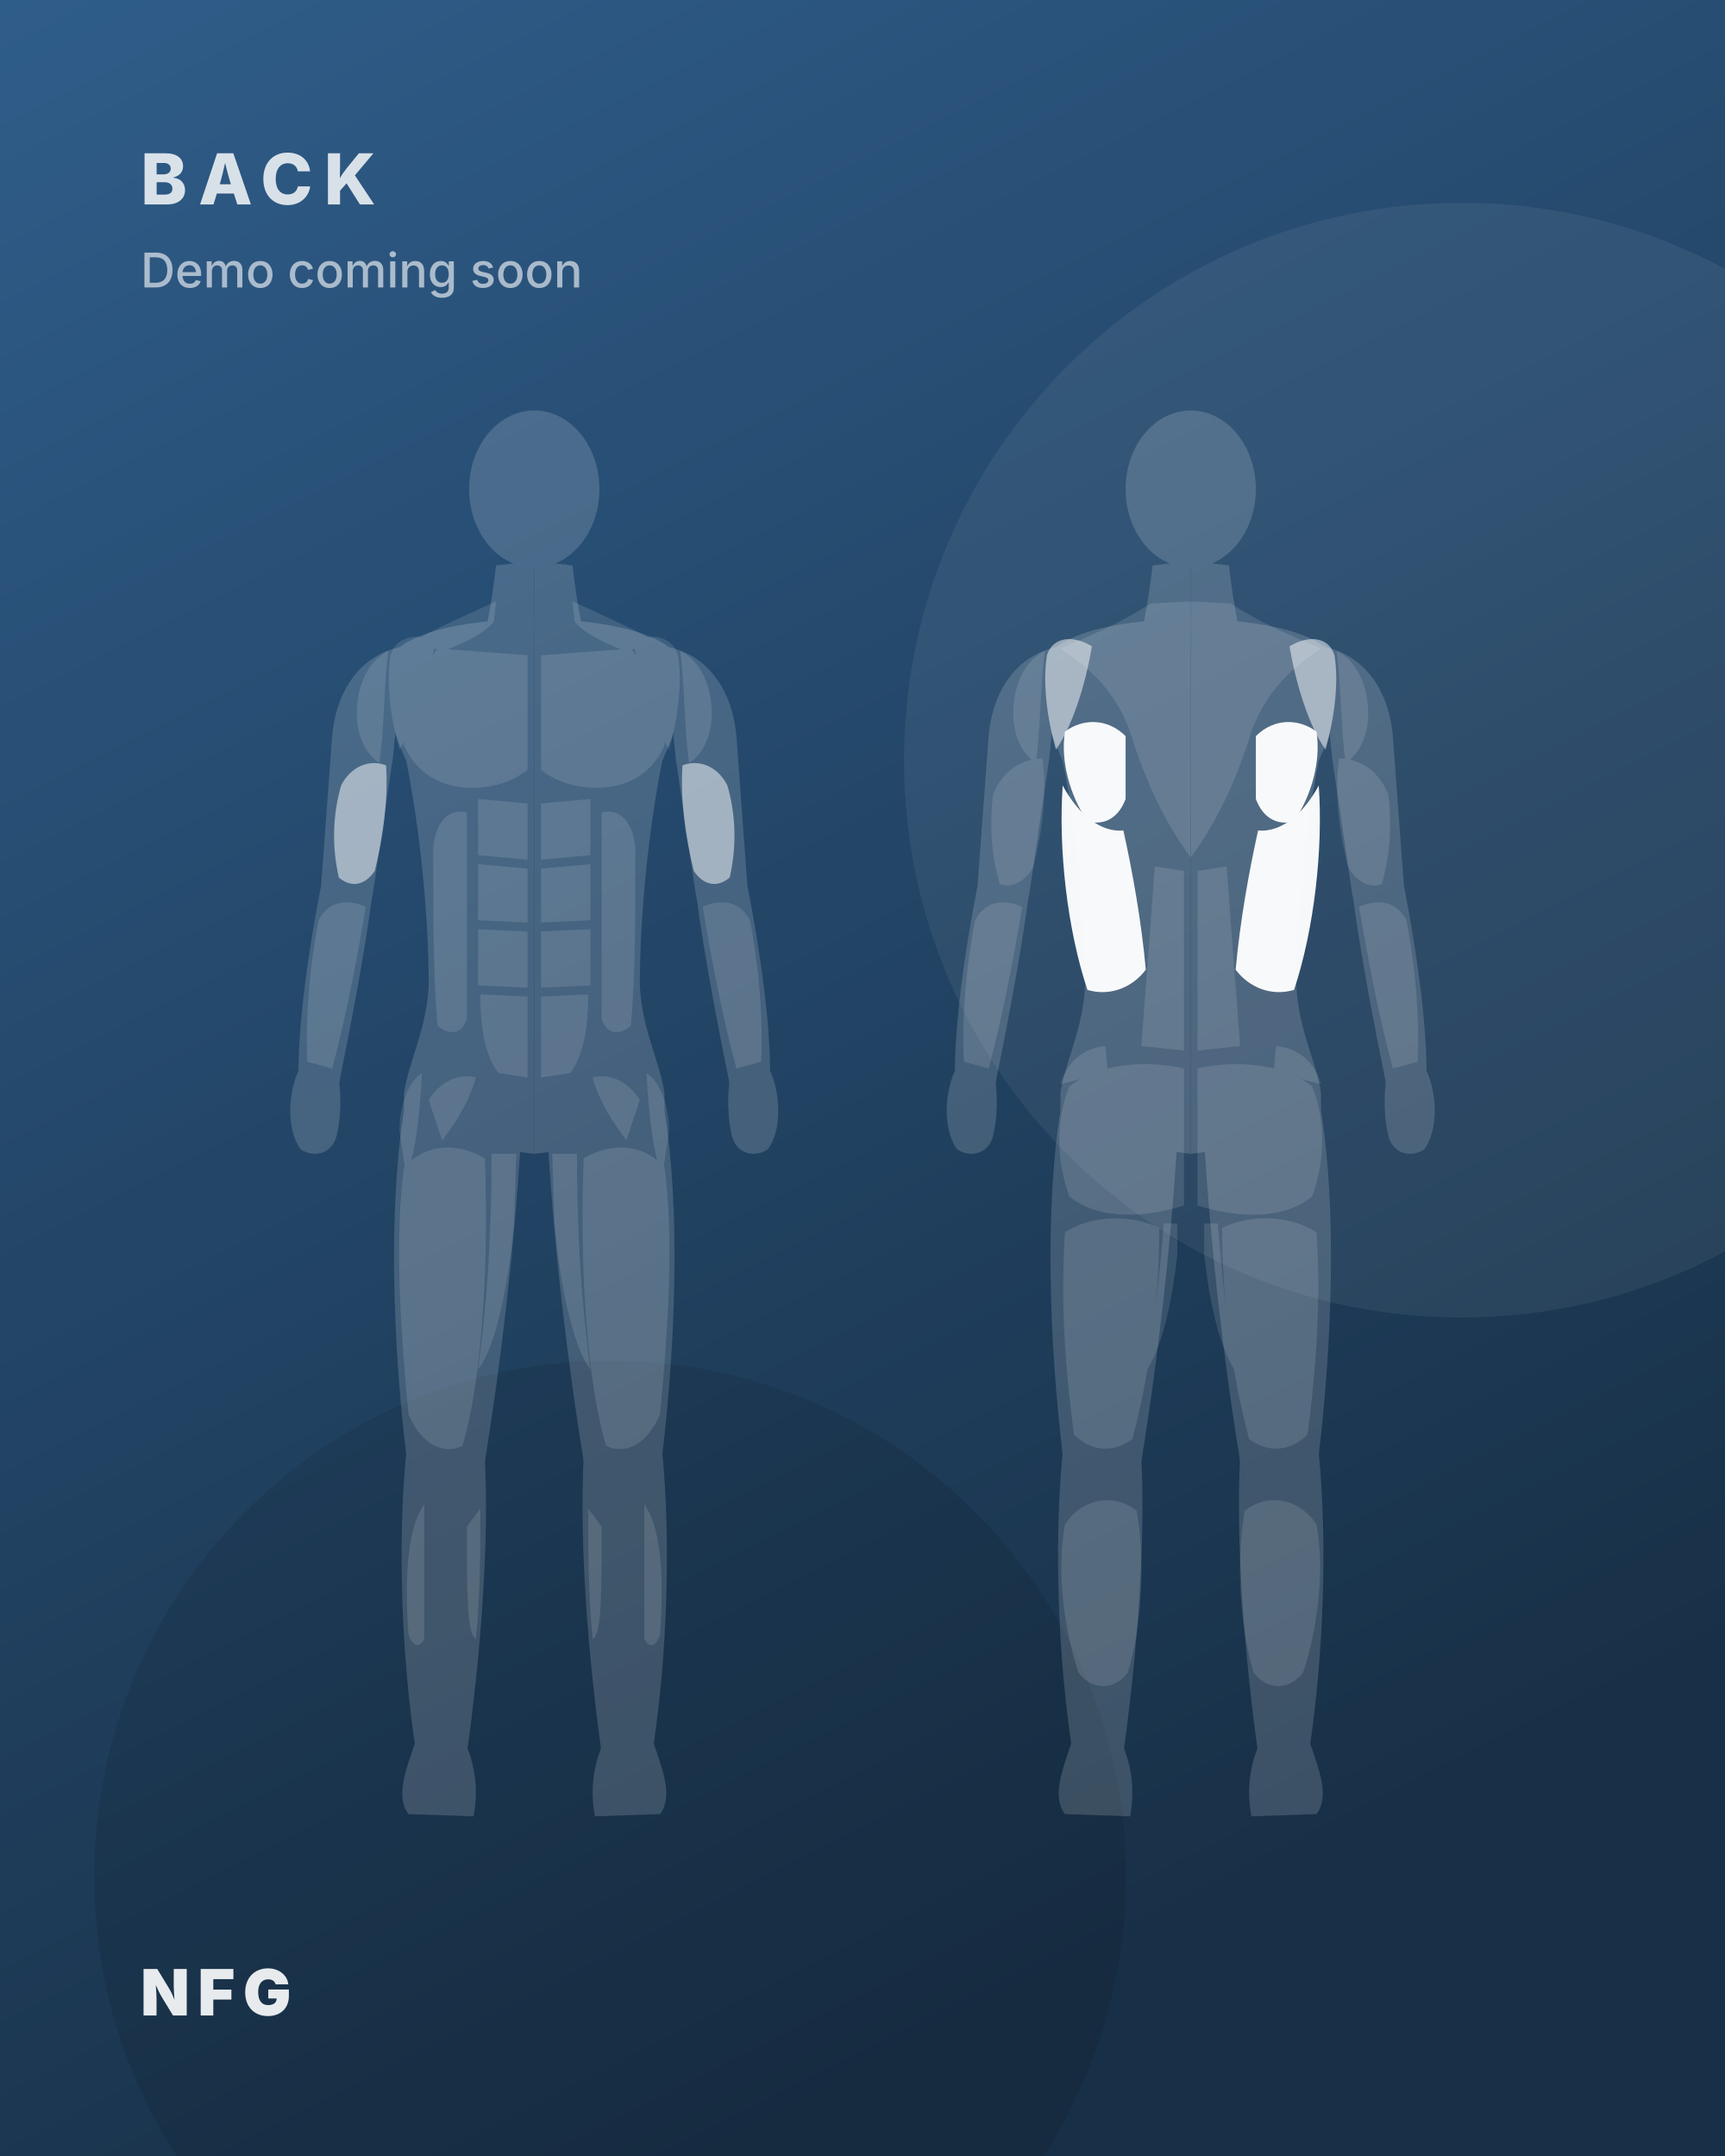
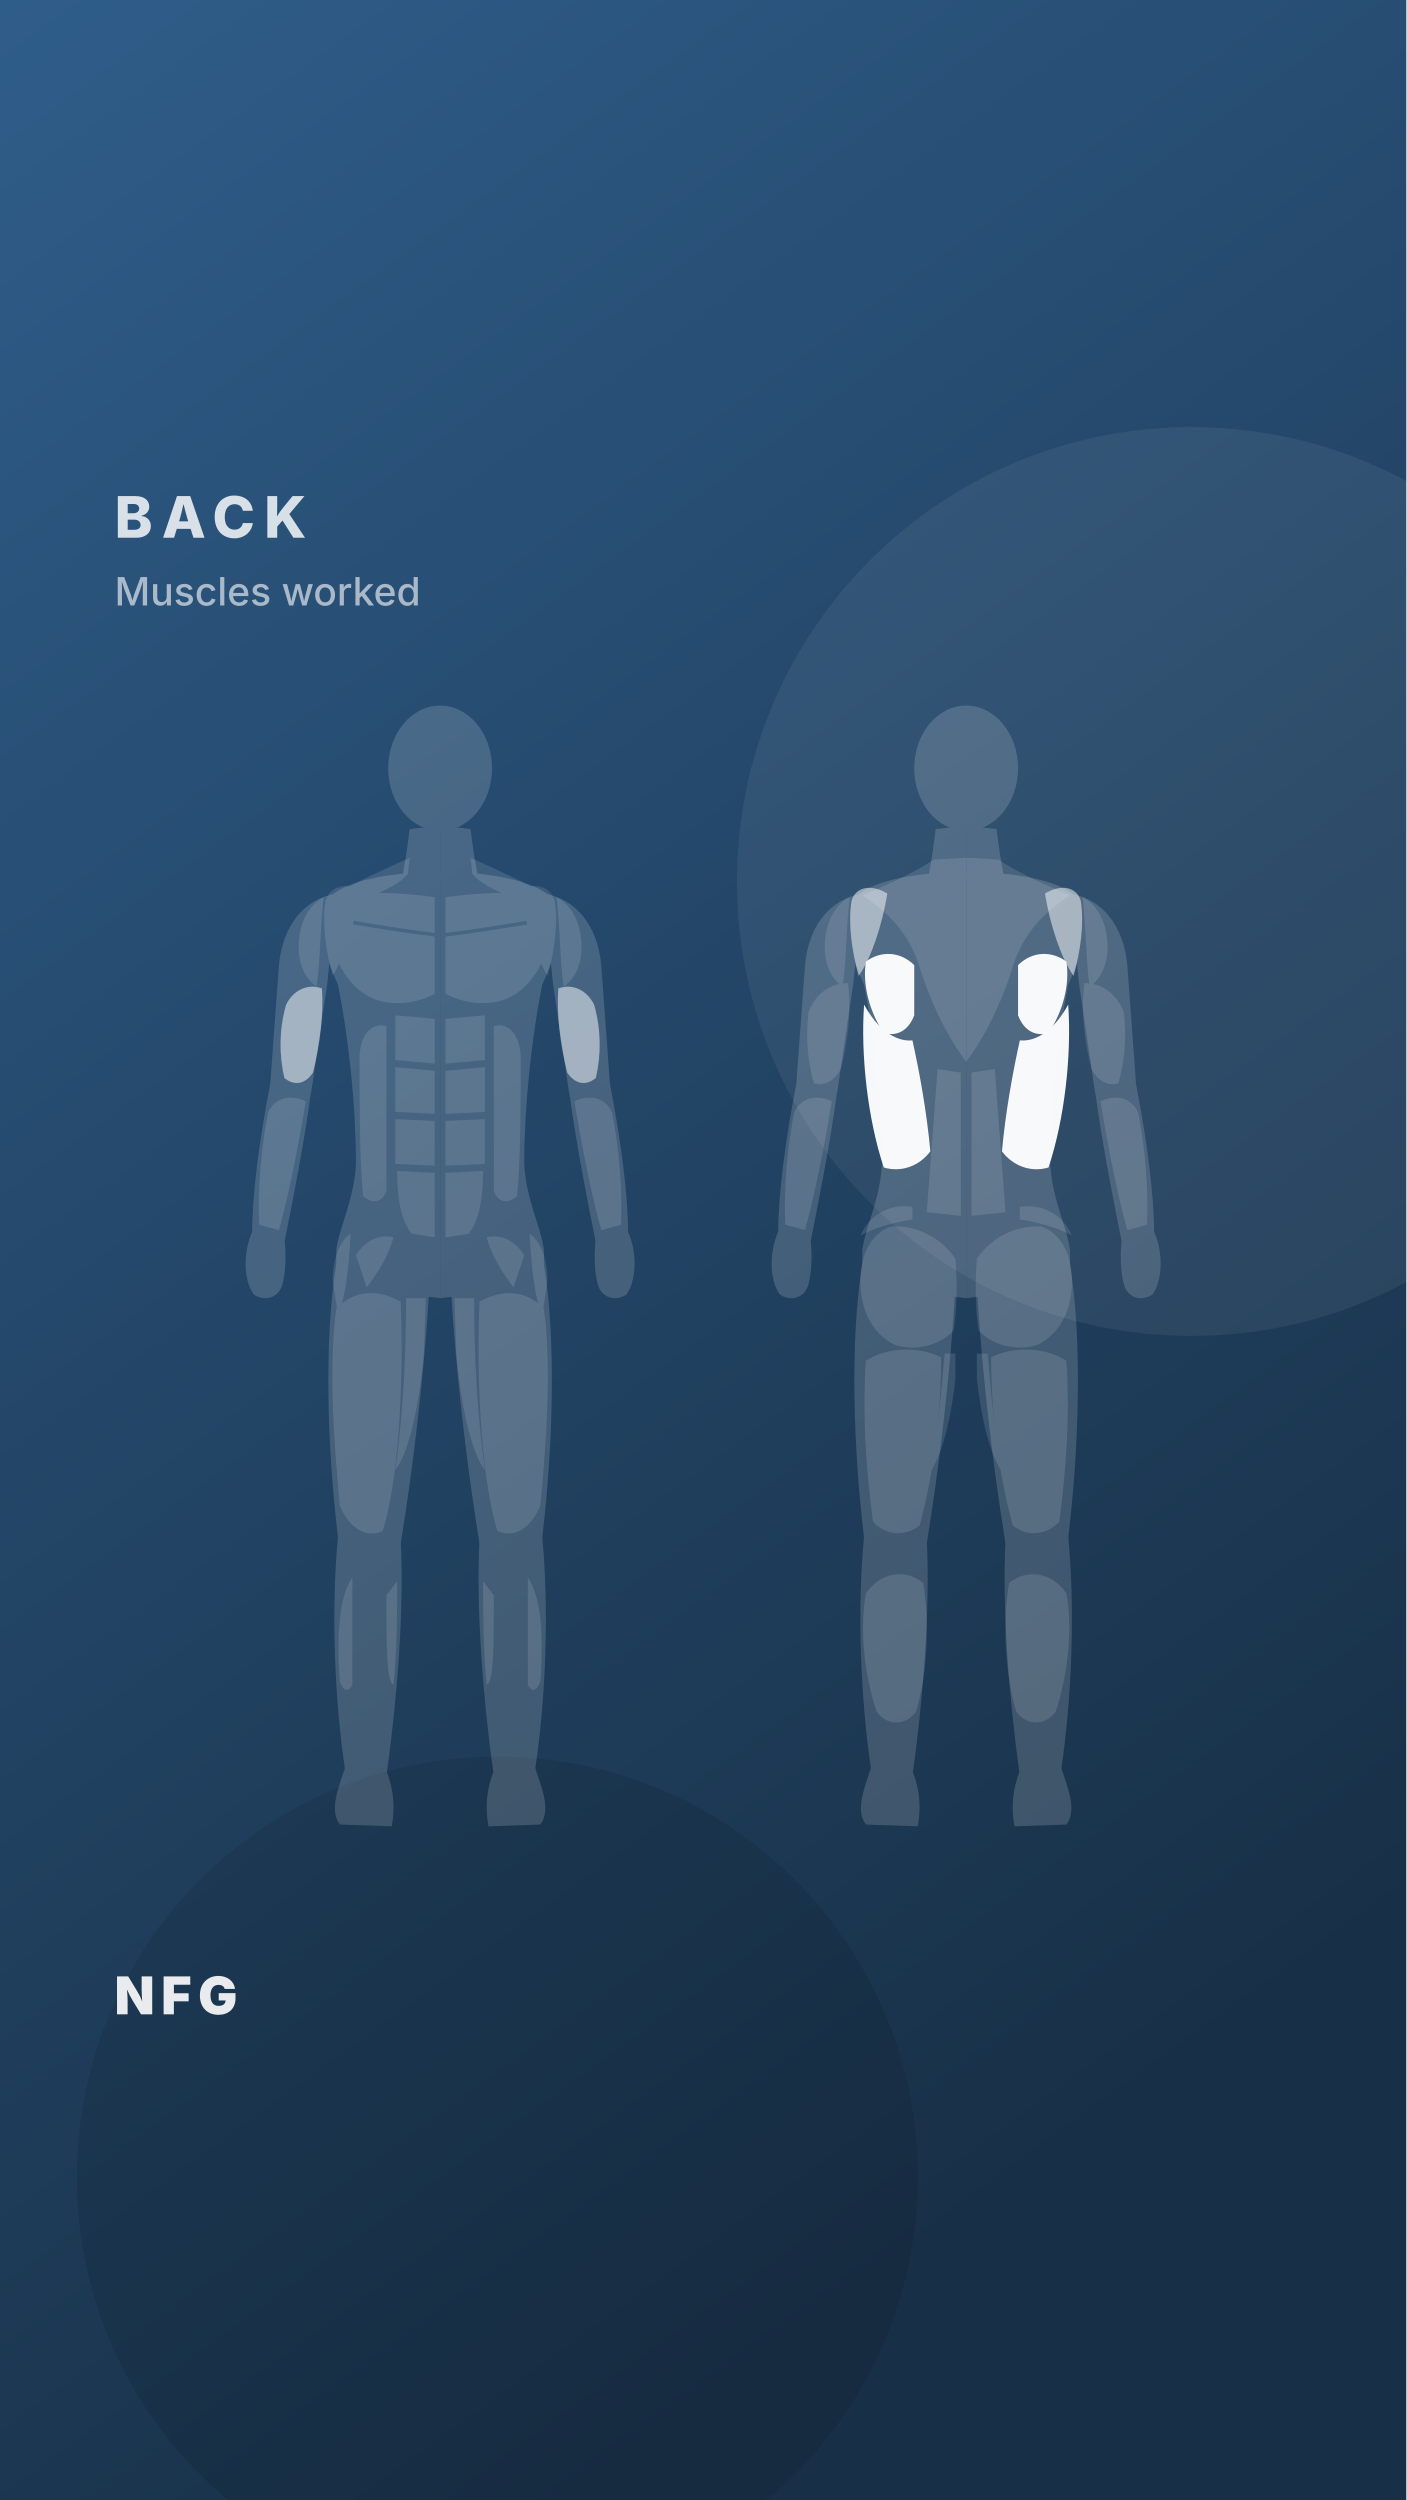
- <svg xmlns="http://www.w3.org/2000/svg" viewBox="0 0 1080 1350" width="1080" height="1350" role="img" aria-label="Chest-Supported Dumbbell Row: muscles worked (placeholder image)">
+ <svg xmlns="http://www.w3.org/2000/svg" viewBox="0 0 1080 1920" width="1080" height="1920" role="img" aria-label="Chest-Supported Dumbbell Row: muscles worked">
  <defs>
    <linearGradient id="bg" x1="0" y1="0" x2="0.4" y2="1">
      <stop offset="0" stop-color="#2F5D8A" />
      <stop offset="1" stop-color="#183047" />
    </linearGradient>
  </defs>
-   <rect width="1080" height="1350" fill="url(#bg)" />
-   <circle cx="915" cy="476" r="349" fill="#FFFFFF" fill-opacity="0.06" />
-   <circle cx="382" cy="1175" r="323" fill="#000000" fill-opacity="0.10" />
-   <g transform="translate(334.5,250.0) scale(1.4062)">
+   <rect width="1080" height="1920" fill="url(#bg)" />
+   <circle cx="915" cy="677" r="349" fill="#FFFFFF" fill-opacity="0.06" />
+   <circle cx="382" cy="1672" r="323" fill="#000000" fill-opacity="0.10" />
+   <g transform="translate(338.0,535.0) scale(1.375)">
    <g opacity="0.16">
      <ellipse cx="0" cy="40" rx="29" ry="35" fill="#FFFFFF" />
      <path d="M0,72 L17,74 C18,82 19,90 21,100 L0,102 Z" fill="#FFFFFF" />
      <path d="M0,72 L17,74 C18,82 19,90 21,100 L0,102 Z" fill="#FFFFFF" transform="scale(-1,1)" />
      <path d="M0,98 L22,99 C40,101 55,105 63,113 C70,121 66,141 57,161 C51,191 47,229 47,261 C48,281 56,295 58,309 L58,322 C40,330 18,334 0,336 Z" fill="#FFFFFF" />
      <path d="M0,98 L22,99 C40,101 55,105 63,113 C70,121 66,141 57,161 C51,191 47,229 47,261 C48,281 56,295 58,309 L58,322 C40,330 18,334 0,336 Z" fill="#FFFFFF" transform="scale(-1,1)" />
      <path d="M58,110 C76,113 88,128 90,150 L95,218 C91,227 77,229 72,221 L63,160 Z" fill="#FFFFFF" />
      <path d="M58,110 C76,113 88,128 90,150 L95,218 C91,227 77,229 72,221 L63,160 Z" fill="#FFFFFF" transform="scale(-1,1)" />
      <path d="M72,220 L95,217 C101,248 105,278 105,300 L87,305 C82,280 76,250 72,220 Z" fill="#FFFFFF" />
      <path d="M72,220 L95,217 C101,248 105,278 105,300 L87,305 C82,280 76,250 72,220 Z" fill="#FFFFFF" transform="scale(-1,1)" />
      <path d="M87,303 L105,299 C110,310 110,326 104,334 C98,338 90,336 88,328 C86,320 86,310 87,303 Z" fill="#FFFFFF" />
      <path d="M87,303 L105,299 C110,310 110,326 104,334 C98,338 90,336 88,328 C86,320 86,310 87,303 Z" fill="#FFFFFF" transform="scale(-1,1)" />
      <path d="M6,330 L58,317 C65,360 63,420 57,470 L22,473 C15,430 9,380 6,330 Z" fill="#FFFFFF" />
      <path d="M6,330 L58,317 C65,360 63,420 57,470 L22,473 C15,430 9,380 6,330 Z" fill="#FFFFFF" transform="scale(-1,1)" />
      <path d="M22,471 L57,469 C61,510 59,560 53,600 L30,603 C24,560 20,510 22,471 Z" fill="#FFFFFF" />
      <path d="M22,471 L57,469 C61,510 59,560 53,600 L30,603 C24,560 20,510 22,471 Z" fill="#FFFFFF" transform="scale(-1,1)" />
      <path d="M30,600 L53,598 C57,610 62,622 56,630 L27,631 C25,620 26,610 30,600 Z" fill="#FFFFFF" />
      <path d="M30,600 L53,598 C57,610 62,622 56,630 L27,631 C25,620 26,610 30,600 Z" fill="#FFFFFF" transform="scale(-1,1)" />
    </g>
    <g opacity="0.12">
      <path d="M17,90 C30,96 44,102 56,109 L40,112 C30,108 22,104 18,99 Z" fill="#FFFFFF" />
      <path d="M17,90 C30,96 44,102 56,109 L40,112 C30,108 22,104 18,99 Z" fill="#FFFFFF" transform="scale(-1,1)" />
      <path d="M44,108 C54,103 62,107 64,114 C66,126 64,142 60,156 C54,146 48,128 44,108 Z" fill="#FFFFFF" />
      <path d="M44,108 C54,103 62,107 64,114 C66,126 64,142 60,156 C54,146 48,128 44,108 Z" fill="#FFFFFF" transform="scale(-1,1)" />
      <path d="M65,112 C73,116 79,126 79,140 C79,150 75,158 69,162 C67,150 67,128 65,112 Z" fill="#FFFFFF" />
      <path d="M65,112 C73,116 79,126 79,140 C79,150 75,158 69,162 C67,150 67,128 65,112 Z" fill="#FFFFFF" transform="scale(-1,1)" />
-       <path d="M3,130 L50,126 C56,136 59,146 58,154 C53,166 42,173 28,173 C16,173 8,169 3,165 Z" fill="#FFFFFF" />
-       <path d="M3,130 L50,126 C56,136 59,146 58,154 C53,166 42,173 28,173 C16,173 8,169 3,165 Z" fill="#FFFFFF" transform="scale(-1,1)" />
-       <path d="M3,114 L43,111 C47,116 50,121 52,127 C36,130 18,131 3,131 Z" fill="#FFFFFF" />
-       <path d="M3,114 L43,111 C47,116 50,121 52,127 C36,130 18,131 3,131 Z" fill="#FFFFFF" transform="scale(-1,1)" />
+       <path d="M3,134 C20,132 38,129 56,126 C58,134 58,142 56,150 C50,162 40,170 28,171 C17,172 9,169 3,166 Z" fill="#FFFFFF" />
+       <path d="M3,134 C20,132 38,129 56,126 C58,134 58,142 56,150 C50,162 40,170 28,171 C17,172 9,169 3,166 Z" fill="#FFFFFF" transform="scale(-1,1)" />
+       <path d="M3,112 C18,110 34,109 46,110 C51,114 54,119 55,124 C38,127 20,130 3,132 Z" fill="#FFFFFF" />
+       <path d="M3,112 C18,110 34,109 46,110 C51,114 54,119 55,124 C38,127 20,130 3,132 Z" fill="#FFFFFF" transform="scale(-1,1)" />
      <path d="M75,226 C84,222 92,224 96,232 C100,252 102,276 101,295 L90,298 C84,276 79,250 75,226 Z" fill="#FFFFFF" />
      <path d="M75,226 C84,222 92,224 96,232 C100,252 102,276 101,295 L90,298 C84,276 79,250 75,226 Z" fill="#FFFFFF" transform="scale(-1,1)" />
      <path d="M3,180 L25,178 L25,203 L3,205 Z" fill="#FFFFFF" />
      <path d="M3,180 L25,178 L25,203 L3,205 Z" fill="#FFFFFF" transform="scale(-1,1)" />
      <path d="M3,209 L25,207 L25,232 L3,233 Z" fill="#FFFFFF" />
      <path d="M3,209 L25,207 L25,232 L3,233 Z" fill="#FFFFFF" transform="scale(-1,1)" />
      <path d="M3,237 L25,236 L25,261 L3,262 Z" fill="#FFFFFF" />
      <path d="M3,237 L25,236 L25,261 L3,262 Z" fill="#FFFFFF" transform="scale(-1,1)" />
      <path d="M3,266 L24,265 C24,280 22,292 16,300 L3,302 Z" fill="#FFFFFF" />
      <path d="M3,266 L24,265 C24,280 22,292 16,300 L3,302 Z" fill="#FFFFFF" transform="scale(-1,1)" />
      <path d="M30,184 C38,182 44,188 45,200 C45,230 45,258 43,279 C37,284 32,282 30,276 C30,246 30,214 30,184 Z" fill="#FFFFFF" />
      <path d="M30,184 C38,182 44,188 45,200 C45,230 45,258 43,279 C37,284 32,282 30,276 C30,246 30,214 30,184 Z" fill="#FFFFFF" transform="scale(-1,1)" />
      <path d="M26,302 C34,300 42,304 47,312 L41,330 C35,322 29,313 26,302 Z" fill="#FFFFFF" />
      <path d="M26,302 C34,300 42,304 47,312 L41,330 C35,322 29,313 26,302 Z" fill="#FFFFFF" transform="scale(-1,1)" />
      <path d="M50,300 C56,304 60,314 60,326 L57,346 C53,336 51,320 50,300 Z" fill="#FFFFFF" />
      <path d="M50,300 C56,304 60,314 60,326 L57,346 C53,336 51,320 50,300 Z" fill="#FFFFFF" transform="scale(-1,1)" />
      <path d="M22,338 C34,331 48,331 58,342 C62,372 60,410 56,452 C50,466 40,470 32,466 C24,440 20,390 22,338 Z" fill="#FFFFFF" />
      <path d="M22,338 C34,331 48,331 58,342 C62,372 60,410 56,452 C50,466 40,470 32,466 C24,440 20,390 22,338 Z" fill="#FFFFFF" transform="scale(-1,1)" />
      <path d="M8,336 L19,336 C19,372 21,402 25,432 C17,422 11,392 9,366 Z" fill="#FFFFFF" />
      <path d="M8,336 L19,336 C19,372 21,402 25,432 C17,422 11,392 9,366 Z" fill="#FFFFFF" transform="scale(-1,1)" />
      <path d="M49,492 C56,502 58,522 56,550 C54,556 51,556 49,552 C49,530 49,512 49,492 Z" fill="#FFFFFF" />
      <path d="M49,492 C56,502 58,522 56,550 C54,556 51,556 49,552 C49,530 49,512 49,492 Z" fill="#FFFFFF" transform="scale(-1,1)" />
      <path d="M24,494 C24,512 24,532 26,552 C30,550 30,532 30,502 Z" fill="#FFFFFF" />
      <path d="M24,494 C24,512 24,532 26,552 C30,550 30,532 30,502 Z" fill="#FFFFFF" transform="scale(-1,1)" />
    </g>
    <g opacity="0.5">
      <path d="M66,163 C74,160 82,164 86,172 C90,186 90,200 87,213 C81,218 75,216 71,210 C67,194 65,177 66,163 Z" fill="#FFFFFF" />
      <path d="M66,163 C74,160 82,164 86,172 C90,186 90,200 87,213 C81,218 75,216 71,210 C67,194 65,177 66,163 Z" fill="#FFFFFF" transform="scale(-1,1)" />
    </g>
  </g>
-   <g transform="translate(745.5,250.0) scale(1.4062)">
+   <g transform="translate(742.0,535.0) scale(1.375)">
    <g opacity="0.16">
      <ellipse cx="0" cy="40" rx="29" ry="35" fill="#FFFFFF" />
      <path d="M0,72 L17,74 C18,82 19,90 21,100 L0,102 Z" fill="#FFFFFF" />
      <path d="M0,72 L17,74 C18,82 19,90 21,100 L0,102 Z" fill="#FFFFFF" transform="scale(-1,1)" />
      <path d="M0,98 L22,99 C40,101 55,105 63,113 C70,121 66,141 57,161 C51,191 47,229 47,261 C48,281 56,295 58,309 L58,322 C40,330 18,334 0,336 Z" fill="#FFFFFF" />
      <path d="M0,98 L22,99 C40,101 55,105 63,113 C70,121 66,141 57,161 C51,191 47,229 47,261 C48,281 56,295 58,309 L58,322 C40,330 18,334 0,336 Z" fill="#FFFFFF" transform="scale(-1,1)" />
      <path d="M58,110 C76,113 88,128 90,150 L95,218 C91,227 77,229 72,221 L63,160 Z" fill="#FFFFFF" />
      <path d="M58,110 C76,113 88,128 90,150 L95,218 C91,227 77,229 72,221 L63,160 Z" fill="#FFFFFF" transform="scale(-1,1)" />
      <path d="M72,220 L95,217 C101,248 105,278 105,300 L87,305 C82,280 76,250 72,220 Z" fill="#FFFFFF" />
      <path d="M72,220 L95,217 C101,248 105,278 105,300 L87,305 C82,280 76,250 72,220 Z" fill="#FFFFFF" transform="scale(-1,1)" />
      <path d="M87,303 L105,299 C110,310 110,326 104,334 C98,338 90,336 88,328 C86,320 86,310 87,303 Z" fill="#FFFFFF" />
      <path d="M87,303 L105,299 C110,310 110,326 104,334 C98,338 90,336 88,328 C86,320 86,310 87,303 Z" fill="#FFFFFF" transform="scale(-1,1)" />
      <path d="M6,330 L58,317 C65,360 63,420 57,470 L22,473 C15,430 9,380 6,330 Z" fill="#FFFFFF" />
      <path d="M6,330 L58,317 C65,360 63,420 57,470 L22,473 C15,430 9,380 6,330 Z" fill="#FFFFFF" transform="scale(-1,1)" />
      <path d="M22,471 L57,469 C61,510 59,560 53,600 L30,603 C24,560 20,510 22,471 Z" fill="#FFFFFF" />
      <path d="M22,471 L57,469 C61,510 59,560 53,600 L30,603 C24,560 20,510 22,471 Z" fill="#FFFFFF" transform="scale(-1,1)" />
      <path d="M30,600 L53,598 C57,610 62,622 56,630 L27,631 C25,620 26,610 30,600 Z" fill="#FFFFFF" />
      <path d="M30,600 L53,598 C57,610 62,622 56,630 L27,631 C25,620 26,610 30,600 Z" fill="#FFFFFF" transform="scale(-1,1)" />
    </g>
    <g opacity="0.12">
      <path d="M0,90 L18,91 C30,99 44,105 58,111 C46,119 34,129 27,148 C21,168 12,188 0,204 Z" fill="#FFFFFF" />
      <path d="M0,90 L18,91 C30,99 44,105 58,111 C46,119 34,129 27,148 C21,168 12,188 0,204 Z" fill="#FFFFFF" transform="scale(-1,1)" />
      <path d="M65,112 C73,116 79,126 79,140 C79,150 75,158 69,162 C67,150 67,128 65,112 Z" fill="#FFFFFF" />
      <path d="M65,112 C73,116 79,126 79,140 C79,150 75,158 69,162 C67,150 67,128 65,112 Z" fill="#FFFFFF" transform="scale(-1,1)" />
      <path d="M3,210 L16,208 C18,236 20,262 22,288 L3,290 Z" fill="#FFFFFF" />
      <path d="M3,210 L16,208 C18,236 20,262 22,288 L3,290 Z" fill="#FFFFFF" transform="scale(-1,1)" />
      <path d="M66,160 C76,160 84,166 88,176 C90,192 88,206 85,216 C79,218 73,214 70,208 C66,192 64,176 66,160 Z" fill="#FFFFFF" />
      <path d="M66,160 C76,160 84,166 88,176 C90,192 88,206 85,216 C79,218 73,214 70,208 C66,192 64,176 66,160 Z" fill="#FFFFFF" transform="scale(-1,1)" />
      <path d="M75,226 C84,222 92,224 96,232 C100,252 102,276 101,295 L90,298 C84,276 79,250 75,226 Z" fill="#FFFFFF" />
      <path d="M75,226 C84,222 92,224 96,232 C100,252 102,276 101,295 L90,298 C84,276 79,250 75,226 Z" fill="#FFFFFF" transform="scale(-1,1)" />
-       <path d="M38,288 C48,289 55,295 58,305 C50,303 43,301 37,299 Z" fill="#FFFFFF" />
-       <path d="M38,288 C48,289 55,295 58,305 C50,303 43,301 37,299 Z" fill="#FFFFFF" transform="scale(-1,1)" />
-       <path d="M3,298 C20,294 42,296 54,306 C60,320 60,339 54,355 C42,365 22,365 3,359 Z" fill="#FFFFFF" />
-       <path d="M3,298 C20,294 42,296 54,306 C60,320 60,339 54,355 C42,365 22,365 3,359 Z" fill="#FFFFFF" transform="scale(-1,1)" />
+       <path d="M30,285 C42,283 54,289 59,301 C52,297 42,294 30,292 Z" fill="#FFFFFF" />
+       <path d="M30,285 C42,283 54,289 59,301 C52,297 42,294 30,292 Z" fill="#FFFFFF" transform="scale(-1,1)" />
+       <path d="M6,314 C14,302 28,295 42,296 C54,300 60,314 59,330 C58,344 52,356 40,362 C28,366 14,362 7,354 C5,342 5,326 6,314 Z" fill="#FFFFFF" />
+       <path d="M6,314 C14,302 28,295 42,296 C54,300 60,314 59,330 C58,344 52,356 40,362 C28,366 14,362 7,354 C5,342 5,326 6,314 Z" fill="#FFFFFF" transform="scale(-1,1)" />
      <path d="M14,369 C26,363 44,363 56,371 C58,401 56,431 52,461 C44,469 34,469 26,463 C18,433 14,401 14,369 Z" fill="#FFFFFF" />
      <path d="M14,369 C26,363 44,363 56,371 C58,401 56,431 52,461 C44,469 34,469 26,463 C18,433 14,401 14,369 Z" fill="#FFFFFF" transform="scale(-1,1)" />
      <path d="M6,367 L12,367 C14,391 16,411 20,433 C12,421 8,399 6,381 Z" fill="#FFFFFF" />
      <path d="M6,367 L12,367 C14,391 16,411 20,433 C12,421 8,399 6,381 Z" fill="#FFFFFF" transform="scale(-1,1)" />
      <path d="M24,495 C34,487 48,489 56,501 C60,523 56,549 50,567 C44,575 34,575 28,567 C22,547 20,519 24,495 Z" fill="#FFFFFF" />
      <path d="M24,495 C34,487 48,489 56,501 C60,523 56,549 50,567 C44,575 34,575 28,567 C22,547 20,519 24,495 Z" fill="#FFFFFF" transform="scale(-1,1)" />
    </g>
    <g opacity="0.5">
      <path d="M44,110 C54,104 62,107 64,114 C66,126 64,142 60,156 C53,146 47,128 44,110 Z" fill="#FFFFFF" />
      <path d="M44,110 C54,104 62,107 64,114 C66,126 64,142 60,156 C53,146 47,128 44,110 Z" fill="#FFFFFF" transform="scale(-1,1)" />
    </g>
    <g opacity="0.96">
      <path d="M29,150 C37,142 48,142 56,148 C58,161 54,176 46,188 C38,190 32,186 29,178 Z" fill="#FFFFFF" />
      <path d="M29,150 C37,142 48,142 56,148 C58,161 54,176 46,188 C38,190 32,186 29,178 Z" fill="#FFFFFF" transform="scale(-1,1)" />
      <path d="M30,192 C40,193 50,185 57,172 C59,200 55,236 46,263 C36,266 26,262 20,254 C22,232 26,210 30,192 Z" fill="#FFFFFF" />
      <path d="M30,192 C40,193 50,185 57,172 C59,200 55,236 46,263 C36,266 26,262 20,254 C22,232 26,210 30,192 Z" fill="#FFFFFF" transform="scale(-1,1)" />
    </g>
  </g>
-   <text x="88" y="128" fill="#FFFFFF" fill-opacity="0.82" font-family="Inter, 'Helvetica Neue', Helvetica, Arial, sans-serif" font-size="44" font-weight="800" letter-spacing="7">BACK</text>
-   <text x="88" y="180" fill="#FFFFFF" fill-opacity="0.6" font-family="Inter, 'Helvetica Neue', Helvetica, Arial, sans-serif" font-size="30" font-weight="500">Demo coming soon</text>
-   <text x="88" y="1262" fill="#FFFFFF" fill-opacity="0.9" font-family="Inter, 'Helvetica Neue', Helvetica, Arial, sans-serif" font-size="40" font-weight="900" letter-spacing="5">NFG</text>
+   <text x="88" y="413" fill="#FFFFFF" fill-opacity="0.82" font-family="Inter, 'Helvetica Neue', Helvetica, Arial, sans-serif" font-size="44" font-weight="800" letter-spacing="7">BACK</text>
+   <text x="88" y="465" fill="#FFFFFF" fill-opacity="0.6" font-family="Inter, 'Helvetica Neue', Helvetica, Arial, sans-serif" font-size="30" font-weight="500">Muscles worked</text>
+   <text x="88" y="1547" fill="#FFFFFF" fill-opacity="0.9" font-family="Inter, 'Helvetica Neue', Helvetica, Arial, sans-serif" font-size="40" font-weight="900" letter-spacing="5">NFG</text>
</svg>
